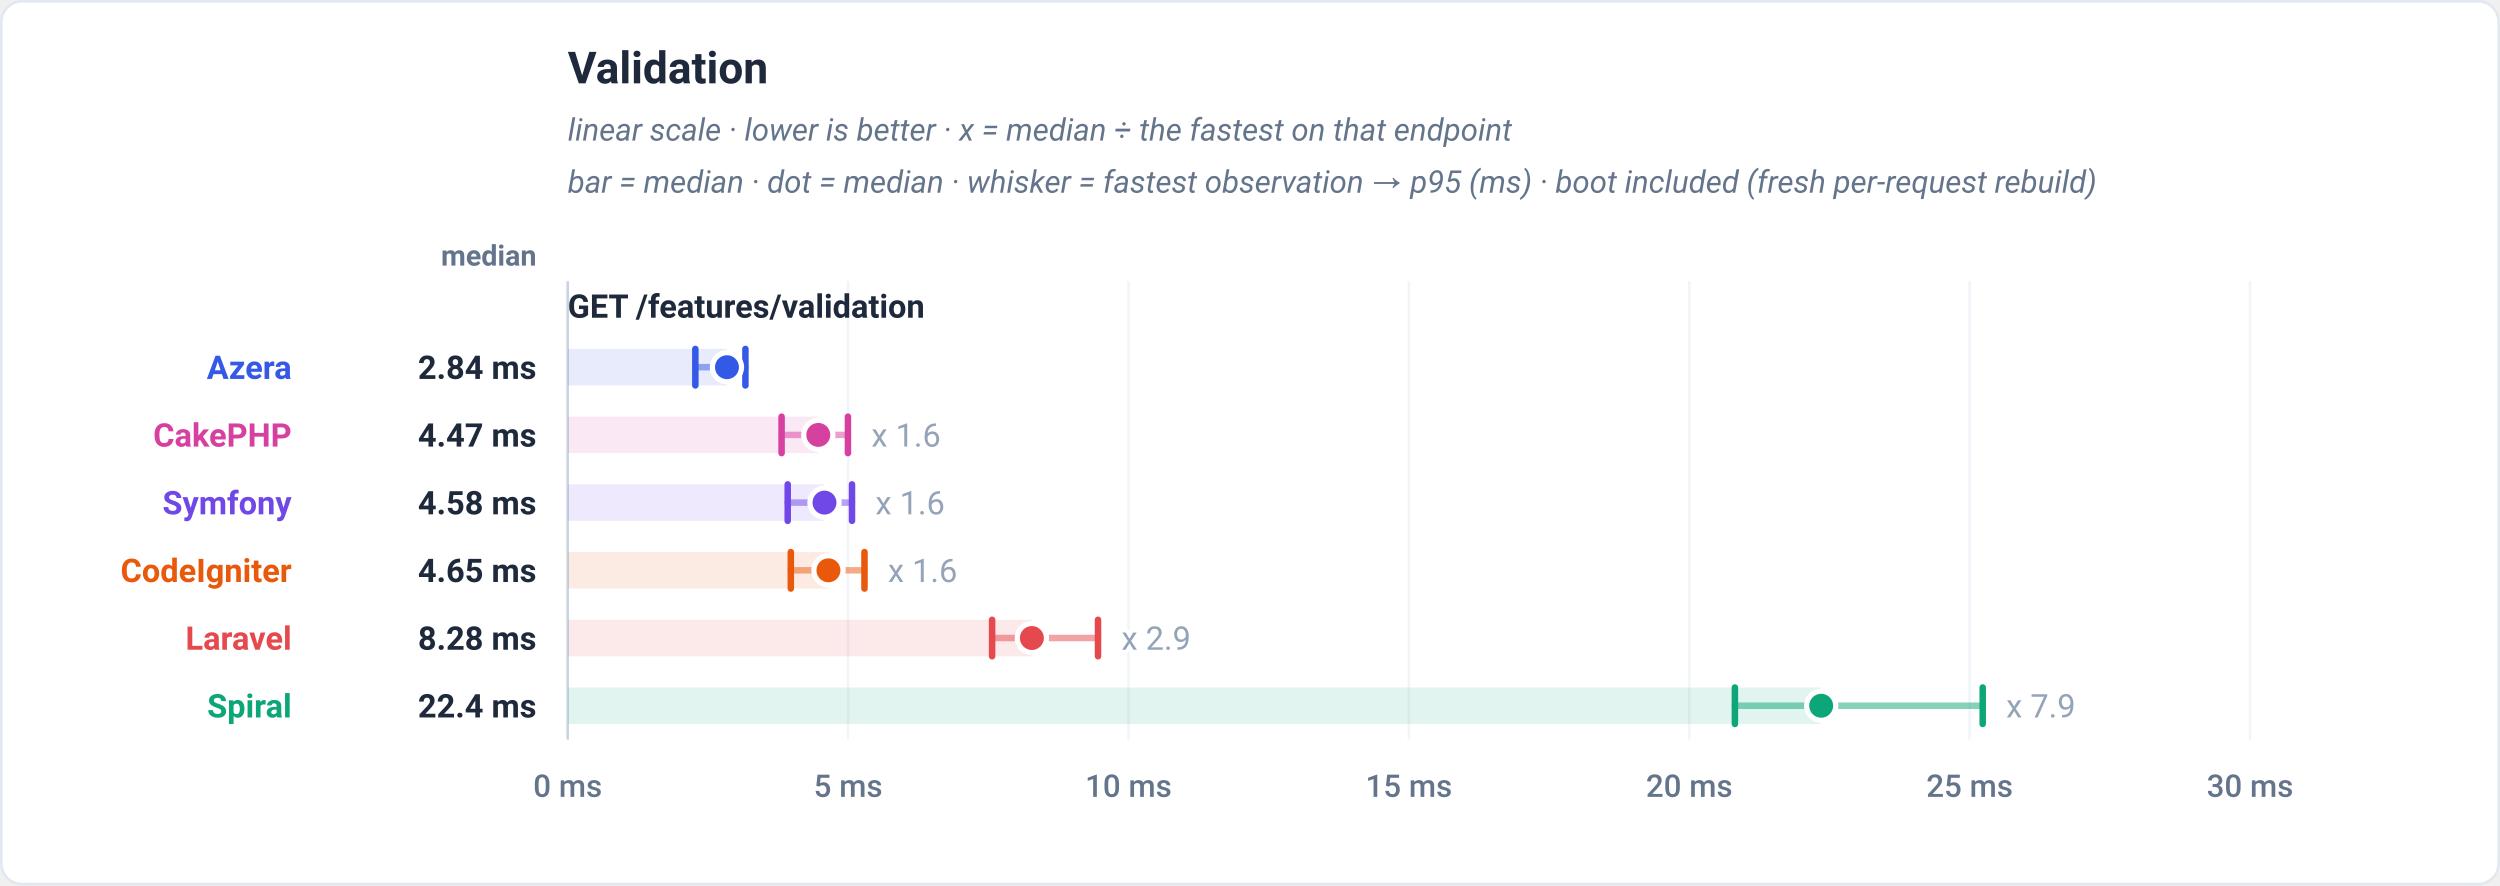
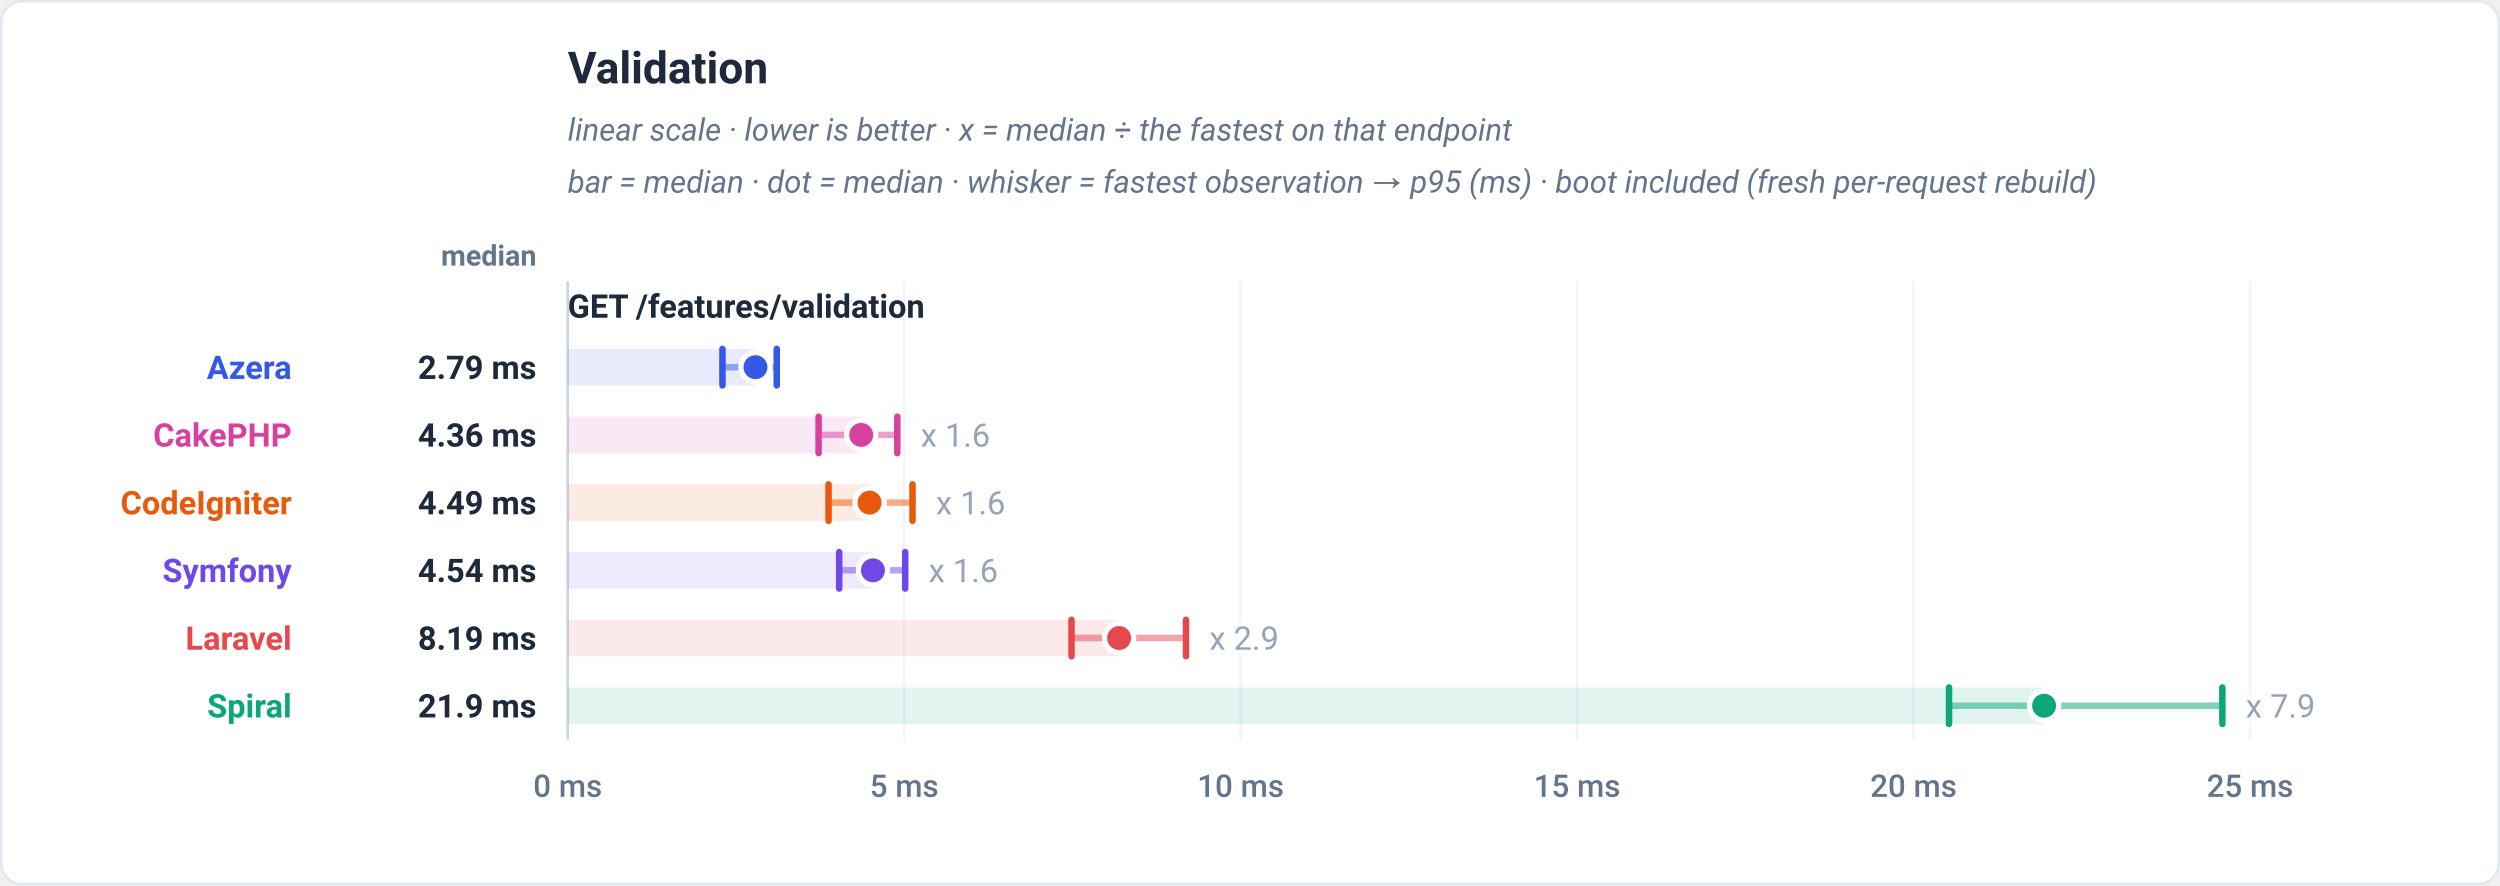
<svg xmlns="http://www.w3.org/2000/svg" viewBox="0 0 960 340" width="960" height="340" role="img" font-family="-apple-system,BlinkMacSystemFont,'Segoe UI',Roboto,Helvetica,Arial,sans-serif">
  <rect x="0.5" y="0.5" width="959" height="339" rx="8" fill="#ffffff" stroke="#e2e8f0" />
  <text x="218" y="32" font-family="-apple-system,BlinkMacSystemFont,'Segoe UI',Roboto,Helvetica,Arial,sans-serif" font-size="17" font-weight="700" fill="#1e293b" text-anchor="start">Validation</text>
  <text x="218" y="54" font-family="-apple-system,BlinkMacSystemFont,'Segoe UI',Roboto,Helvetica,Arial,sans-serif" font-size="12" font-weight="400" fill="#64748b" text-anchor="start" font-style="italic">linear scale · lower is better · x = median ÷ the fastest on that endpoint</text>
  <text x="218" y="74" font-family="-apple-system,BlinkMacSystemFont,'Segoe UI',Roboto,Helvetica,Arial,sans-serif" font-size="12" font-weight="400" fill="#64748b" text-anchor="start" font-style="italic">bar = median · dot = median · whisker = fastest observation → p95 (ms) · boot included (fresh per-request rebuild)</text>
  <text x="206" y="102" font-family="-apple-system,BlinkMacSystemFont,'Segoe UI',Roboto,Helvetica,Arial,sans-serif" font-size="11" font-weight="600" fill="#64748b" text-anchor="end">median</text>
  <line x1="218" y1="108" x2="218" y2="284" stroke="#f1f5f9" stroke-width="1" />
  <text x="218" y="306" font-family="-apple-system,BlinkMacSystemFont,'Segoe UI',Roboto,Helvetica,Arial,sans-serif" font-size="12" font-weight="500" fill="#64748b" text-anchor="middle">0 ms</text>
-   <line x1="325.67" y1="108" x2="325.67" y2="284" stroke="#f1f5f9" stroke-width="1" />
-   <text x="325.67" y="306" font-family="-apple-system,BlinkMacSystemFont,'Segoe UI',Roboto,Helvetica,Arial,sans-serif" font-size="12" font-weight="500" fill="#64748b" text-anchor="middle">5 ms</text>
-   <line x1="433.33" y1="108" x2="433.33" y2="284" stroke="#f1f5f9" stroke-width="1" />
-   <text x="433.33" y="306" font-family="-apple-system,BlinkMacSystemFont,'Segoe UI',Roboto,Helvetica,Arial,sans-serif" font-size="12" font-weight="500" fill="#64748b" text-anchor="middle">10 ms</text>
-   <line x1="541" y1="108" x2="541" y2="284" stroke="#f1f5f9" stroke-width="1" />
-   <text x="541" y="306" font-family="-apple-system,BlinkMacSystemFont,'Segoe UI',Roboto,Helvetica,Arial,sans-serif" font-size="12" font-weight="500" fill="#64748b" text-anchor="middle">15 ms</text>
-   <line x1="648.67" y1="108" x2="648.67" y2="284" stroke="#f1f5f9" stroke-width="1" />
-   <text x="648.67" y="306" font-family="-apple-system,BlinkMacSystemFont,'Segoe UI',Roboto,Helvetica,Arial,sans-serif" font-size="12" font-weight="500" fill="#64748b" text-anchor="middle">20 ms</text>
-   <line x1="756.33" y1="108" x2="756.33" y2="284" stroke="#f1f5f9" stroke-width="1" />
-   <text x="756.33" y="306" font-family="-apple-system,BlinkMacSystemFont,'Segoe UI',Roboto,Helvetica,Arial,sans-serif" font-size="12" font-weight="500" fill="#64748b" text-anchor="middle">25 ms</text>
+   <line x1="347.2" y1="108" x2="347.2" y2="284" stroke="#f1f5f9" stroke-width="1" />
+   <text x="347.2" y="306" font-family="-apple-system,BlinkMacSystemFont,'Segoe UI',Roboto,Helvetica,Arial,sans-serif" font-size="12" font-weight="500" fill="#64748b" text-anchor="middle">5 ms</text>
+   <line x1="476.4" y1="108" x2="476.4" y2="284" stroke="#f1f5f9" stroke-width="1" />
+   <text x="476.4" y="306" font-family="-apple-system,BlinkMacSystemFont,'Segoe UI',Roboto,Helvetica,Arial,sans-serif" font-size="12" font-weight="500" fill="#64748b" text-anchor="middle">10 ms</text>
+   <line x1="605.6" y1="108" x2="605.6" y2="284" stroke="#f1f5f9" stroke-width="1" />
+   <text x="605.6" y="306" font-family="-apple-system,BlinkMacSystemFont,'Segoe UI',Roboto,Helvetica,Arial,sans-serif" font-size="12" font-weight="500" fill="#64748b" text-anchor="middle">15 ms</text>
+   <line x1="734.8" y1="108" x2="734.8" y2="284" stroke="#f1f5f9" stroke-width="1" />
+   <text x="734.8" y="306" font-family="-apple-system,BlinkMacSystemFont,'Segoe UI',Roboto,Helvetica,Arial,sans-serif" font-size="12" font-weight="500" fill="#64748b" text-anchor="middle">20 ms</text>
  <line x1="864" y1="108" x2="864" y2="284" stroke="#f1f5f9" stroke-width="1" />
-   <text x="864" y="306" font-family="-apple-system,BlinkMacSystemFont,'Segoe UI',Roboto,Helvetica,Arial,sans-serif" font-size="12" font-weight="500" fill="#64748b" text-anchor="middle">30 ms</text>
+   <text x="864" y="306" font-family="-apple-system,BlinkMacSystemFont,'Segoe UI',Roboto,Helvetica,Arial,sans-serif" font-size="12" font-weight="500" fill="#64748b" text-anchor="middle">25 ms</text>
  <line x1="218" y1="108" x2="218" y2="284" stroke="#cbd5e1" stroke-width="1" />
  <text x="218" y="122" font-family="-apple-system,BlinkMacSystemFont,'Segoe UI',Roboto,Helvetica,Arial,sans-serif" font-size="12.5" font-weight="700" fill="#1e293b" text-anchor="start">GET /features/validation</text>
-   <rect x="218" y="134" width="61.15" height="14" fill="#3459e6" fill-opacity="0.12" />
-   <line x1="267.01" y1="141" x2="286.24" y2="141" stroke="#3459e6" stroke-width="2.5" stroke-linecap="round" opacity="0.5" />
-   <line x1="267.01" y1="134" x2="267.01" y2="148" stroke="#3459e6" stroke-width="2.5" stroke-linecap="round" />
-   <line x1="286.24" y1="134" x2="286.24" y2="148" stroke="#3459e6" stroke-width="2.5" stroke-linecap="round" />
-   <circle cx="279.15" cy="141" r="5.6" fill="#3459e6" stroke="#ffffff" stroke-width="2" />
+   <rect x="218" y="134" width="72.1" height="14" fill="#3459e6" fill-opacity="0.12" />
+   <line x1="277.42" y1="141" x2="298.27" y2="141" stroke="#3459e6" stroke-width="2.5" stroke-linecap="round" opacity="0.5" />
+   <line x1="277.42" y1="134" x2="277.42" y2="148" stroke="#3459e6" stroke-width="2.5" stroke-linecap="round" />
+   <line x1="298.27" y1="134" x2="298.27" y2="148" stroke="#3459e6" stroke-width="2.5" stroke-linecap="round" />
+   <circle cx="290.1" cy="141" r="5.6" fill="#3459e6" stroke="#ffffff" stroke-width="2" />
  <text x="112" y="145.5" font-family="-apple-system,BlinkMacSystemFont,'Segoe UI',Roboto,Helvetica,Arial,sans-serif" font-size="12.5" font-weight="700" fill="#3459e6" text-anchor="end">Azera</text>
-   <text x="206" y="145.5" font-family="-apple-system,BlinkMacSystemFont,'Segoe UI',Roboto,Helvetica,Arial,sans-serif" font-size="12.5" font-weight="700" fill="#1e293b" text-anchor="end">2.84 ms</text>
-   <rect x="218" y="160" width="96.22" height="14" fill="#d6409f" fill-opacity="0.12" />
-   <line x1="300.13" y1="167" x2="325.61" y2="167" stroke="#d6409f" stroke-width="2.5" stroke-linecap="round" opacity="0.5" />
-   <line x1="300.13" y1="160" x2="300.13" y2="174" stroke="#d6409f" stroke-width="2.5" stroke-linecap="round" />
-   <line x1="325.61" y1="160" x2="325.61" y2="174" stroke="#d6409f" stroke-width="2.5" stroke-linecap="round" />
-   <circle cx="314.22" cy="167" r="5.6" fill="#d6409f" stroke="#ffffff" stroke-width="2" />
-   <text x="334.61" y="171.5" font-family="-apple-system,BlinkMacSystemFont,'Segoe UI',Roboto,Helvetica,Arial,sans-serif" font-size="12.5" font-weight="400" fill="#94a3b8" text-anchor="start" stroke="#ffffff" stroke-width="3" paint-order="stroke" stroke-linejoin="round">x 1.6</text>
+   <text x="206" y="145.5" font-family="-apple-system,BlinkMacSystemFont,'Segoe UI',Roboto,Helvetica,Arial,sans-serif" font-size="12.5" font-weight="700" fill="#1e293b" text-anchor="end">2.79 ms</text>
+   <rect x="218" y="160" width="112.7" height="14" fill="#d6409f" fill-opacity="0.12" />
+   <line x1="314.34" y1="167" x2="344.57" y2="167" stroke="#d6409f" stroke-width="2.5" stroke-linecap="round" opacity="0.5" />
+   <line x1="314.34" y1="160" x2="314.34" y2="174" stroke="#d6409f" stroke-width="2.5" stroke-linecap="round" />
+   <line x1="344.57" y1="160" x2="344.57" y2="174" stroke="#d6409f" stroke-width="2.5" stroke-linecap="round" />
+   <circle cx="330.7" cy="167" r="5.6" fill="#d6409f" stroke="#ffffff" stroke-width="2" />
+   <text x="353.57" y="171.5" font-family="-apple-system,BlinkMacSystemFont,'Segoe UI',Roboto,Helvetica,Arial,sans-serif" font-size="12.5" font-weight="400" fill="#94a3b8" text-anchor="start" stroke="#ffffff" stroke-width="3" paint-order="stroke" stroke-linejoin="round">x 1.6</text>
  <text x="112" y="171.5" font-family="-apple-system,BlinkMacSystemFont,'Segoe UI',Roboto,Helvetica,Arial,sans-serif" font-size="12.5" font-weight="700" fill="#d6409f" text-anchor="end">CakePHP</text>
-   <text x="206" y="171.5" font-family="-apple-system,BlinkMacSystemFont,'Segoe UI',Roboto,Helvetica,Arial,sans-serif" font-size="12.5" font-weight="700" fill="#1e293b" text-anchor="end">4.47 ms</text>
-   <rect x="218" y="186" width="98.6" height="14" fill="#7048e8" fill-opacity="0.12" />
-   <line x1="302.48" y1="193" x2="327.17" y2="193" stroke="#7048e8" stroke-width="2.5" stroke-linecap="round" opacity="0.5" />
-   <line x1="302.48" y1="186" x2="302.48" y2="200" stroke="#7048e8" stroke-width="2.5" stroke-linecap="round" />
-   <line x1="327.17" y1="186" x2="327.17" y2="200" stroke="#7048e8" stroke-width="2.5" stroke-linecap="round" />
-   <circle cx="316.6" cy="193" r="5.6" fill="#7048e8" stroke="#ffffff" stroke-width="2" />
-   <text x="336.17" y="197.5" font-family="-apple-system,BlinkMacSystemFont,'Segoe UI',Roboto,Helvetica,Arial,sans-serif" font-size="12.5" font-weight="400" fill="#94a3b8" text-anchor="start" stroke="#ffffff" stroke-width="3" paint-order="stroke" stroke-linejoin="round">x 1.6</text>
-   <text x="112" y="197.5" font-family="-apple-system,BlinkMacSystemFont,'Segoe UI',Roboto,Helvetica,Arial,sans-serif" font-size="12.5" font-weight="700" fill="#7048e8" text-anchor="end">Symfony</text>
-   <text x="206" y="197.5" font-family="-apple-system,BlinkMacSystemFont,'Segoe UI',Roboto,Helvetica,Arial,sans-serif" font-size="12.5" font-weight="700" fill="#1e293b" text-anchor="end">4.58 ms</text>
-   <rect x="218" y="212" width="100.12" height="14" fill="#e8590c" fill-opacity="0.12" />
-   <line x1="303.67" y1="219" x2="331.96" y2="219" stroke="#e8590c" stroke-width="2.5" stroke-linecap="round" opacity="0.5" />
-   <line x1="303.67" y1="212" x2="303.67" y2="226" stroke="#e8590c" stroke-width="2.5" stroke-linecap="round" />
-   <line x1="331.96" y1="212" x2="331.96" y2="226" stroke="#e8590c" stroke-width="2.5" stroke-linecap="round" />
-   <circle cx="318.12" cy="219" r="5.6" fill="#e8590c" stroke="#ffffff" stroke-width="2" />
-   <text x="340.96" y="223.5" font-family="-apple-system,BlinkMacSystemFont,'Segoe UI',Roboto,Helvetica,Arial,sans-serif" font-size="12.5" font-weight="400" fill="#94a3b8" text-anchor="start" stroke="#ffffff" stroke-width="3" paint-order="stroke" stroke-linejoin="round">x 1.6</text>
-   <text x="112" y="223.5" font-family="-apple-system,BlinkMacSystemFont,'Segoe UI',Roboto,Helvetica,Arial,sans-serif" font-size="12.5" font-weight="700" fill="#e8590c" text-anchor="end">CodeIgniter</text>
-   <text x="206" y="223.5" font-family="-apple-system,BlinkMacSystemFont,'Segoe UI',Roboto,Helvetica,Arial,sans-serif" font-size="12.5" font-weight="700" fill="#1e293b" text-anchor="end">4.65 ms</text>
-   <rect x="218" y="238" width="178.24" height="14" fill="#e5484d" fill-opacity="0.12" />
-   <line x1="380.97" y1="245" x2="421.64" y2="245" stroke="#e5484d" stroke-width="2.5" stroke-linecap="round" opacity="0.5" />
-   <line x1="380.97" y1="238" x2="380.97" y2="252" stroke="#e5484d" stroke-width="2.5" stroke-linecap="round" />
-   <line x1="421.64" y1="238" x2="421.64" y2="252" stroke="#e5484d" stroke-width="2.5" stroke-linecap="round" />
-   <circle cx="396.24" cy="245" r="5.6" fill="#e5484d" stroke="#ffffff" stroke-width="2" />
-   <text x="430.64" y="249.5" font-family="-apple-system,BlinkMacSystemFont,'Segoe UI',Roboto,Helvetica,Arial,sans-serif" font-size="12.5" font-weight="400" fill="#94a3b8" text-anchor="start" stroke="#ffffff" stroke-width="3" paint-order="stroke" stroke-linejoin="round">x 2.9</text>
+   <text x="206" y="171.5" font-family="-apple-system,BlinkMacSystemFont,'Segoe UI',Roboto,Helvetica,Arial,sans-serif" font-size="12.5" font-weight="700" fill="#1e293b" text-anchor="end">4.36 ms</text>
+   <rect x="218" y="186" width="115.92" height="14" fill="#e8590c" fill-opacity="0.12" />
+   <line x1="318.16" y1="193" x2="350.4" y2="193" stroke="#e8590c" stroke-width="2.5" stroke-linecap="round" opacity="0.5" />
+   <line x1="318.16" y1="186" x2="318.16" y2="200" stroke="#e8590c" stroke-width="2.5" stroke-linecap="round" />
+   <line x1="350.4" y1="186" x2="350.4" y2="200" stroke="#e8590c" stroke-width="2.5" stroke-linecap="round" />
+   <circle cx="333.92" cy="193" r="5.6" fill="#e8590c" stroke="#ffffff" stroke-width="2" />
+   <text x="359.4" y="197.5" font-family="-apple-system,BlinkMacSystemFont,'Segoe UI',Roboto,Helvetica,Arial,sans-serif" font-size="12.5" font-weight="400" fill="#94a3b8" text-anchor="start" stroke="#ffffff" stroke-width="3" paint-order="stroke" stroke-linejoin="round">x 1.6</text>
+   <text x="112" y="197.5" font-family="-apple-system,BlinkMacSystemFont,'Segoe UI',Roboto,Helvetica,Arial,sans-serif" font-size="12.5" font-weight="700" fill="#e8590c" text-anchor="end">CodeIgniter</text>
+   <text x="206" y="197.5" font-family="-apple-system,BlinkMacSystemFont,'Segoe UI',Roboto,Helvetica,Arial,sans-serif" font-size="12.5" font-weight="700" fill="#1e293b" text-anchor="end">4.49 ms</text>
+   <rect x="218" y="212" width="117.21" height="14" fill="#7048e8" fill-opacity="0.12" />
+   <line x1="322.26" y1="219" x2="347.6" y2="219" stroke="#7048e8" stroke-width="2.5" stroke-linecap="round" opacity="0.5" />
+   <line x1="322.26" y1="212" x2="322.26" y2="226" stroke="#7048e8" stroke-width="2.5" stroke-linecap="round" />
+   <line x1="347.6" y1="212" x2="347.6" y2="226" stroke="#7048e8" stroke-width="2.5" stroke-linecap="round" />
+   <circle cx="335.21" cy="219" r="5.6" fill="#7048e8" stroke="#ffffff" stroke-width="2" />
+   <text x="356.6" y="223.5" font-family="-apple-system,BlinkMacSystemFont,'Segoe UI',Roboto,Helvetica,Arial,sans-serif" font-size="12.5" font-weight="400" fill="#94a3b8" text-anchor="start" stroke="#ffffff" stroke-width="3" paint-order="stroke" stroke-linejoin="round">x 1.6</text>
+   <text x="112" y="223.5" font-family="-apple-system,BlinkMacSystemFont,'Segoe UI',Roboto,Helvetica,Arial,sans-serif" font-size="12.5" font-weight="700" fill="#7048e8" text-anchor="end">Symfony</text>
+   <text x="206" y="223.5" font-family="-apple-system,BlinkMacSystemFont,'Segoe UI',Roboto,Helvetica,Arial,sans-serif" font-size="12.5" font-weight="700" fill="#1e293b" text-anchor="end">4.54 ms</text>
+   <rect x="218" y="238" width="211.74" height="14" fill="#e5484d" fill-opacity="0.12" />
+   <line x1="411.46" y1="245" x2="455.42" y2="245" stroke="#e5484d" stroke-width="2.5" stroke-linecap="round" opacity="0.5" />
+   <line x1="411.46" y1="238" x2="411.46" y2="252" stroke="#e5484d" stroke-width="2.5" stroke-linecap="round" />
+   <line x1="455.42" y1="238" x2="455.42" y2="252" stroke="#e5484d" stroke-width="2.5" stroke-linecap="round" />
+   <circle cx="429.74" cy="245" r="5.6" fill="#e5484d" stroke="#ffffff" stroke-width="2" />
+   <text x="464.42" y="249.5" font-family="-apple-system,BlinkMacSystemFont,'Segoe UI',Roboto,Helvetica,Arial,sans-serif" font-size="12.5" font-weight="400" fill="#94a3b8" text-anchor="start" stroke="#ffffff" stroke-width="3" paint-order="stroke" stroke-linejoin="round">x 2.9</text>
  <text x="112" y="249.5" font-family="-apple-system,BlinkMacSystemFont,'Segoe UI',Roboto,Helvetica,Arial,sans-serif" font-size="12.5" font-weight="700" fill="#e5484d" text-anchor="end">Laravel</text>
-   <text x="206" y="249.5" font-family="-apple-system,BlinkMacSystemFont,'Segoe UI',Roboto,Helvetica,Arial,sans-serif" font-size="12.5" font-weight="700" fill="#1e293b" text-anchor="end">8.28 ms</text>
-   <rect x="218" y="264" width="481.33" height="14" fill="#0ca678" fill-opacity="0.12" />
-   <line x1="666.2" y1="271" x2="761.36" y2="271" stroke="#0ca678" stroke-width="2.5" stroke-linecap="round" opacity="0.5" />
-   <line x1="666.2" y1="264" x2="666.2" y2="278" stroke="#0ca678" stroke-width="2.5" stroke-linecap="round" />
-   <line x1="761.36" y1="264" x2="761.36" y2="278" stroke="#0ca678" stroke-width="2.5" stroke-linecap="round" />
-   <circle cx="699.33" cy="271" r="5.6" fill="#0ca678" stroke="#ffffff" stroke-width="2" />
-   <text x="770.36" y="275.5" font-family="-apple-system,BlinkMacSystemFont,'Segoe UI',Roboto,Helvetica,Arial,sans-serif" font-size="12.5" font-weight="400" fill="#94a3b8" text-anchor="start" stroke="#ffffff" stroke-width="3" paint-order="stroke" stroke-linejoin="round">x 7.9</text>
+   <text x="206" y="249.5" font-family="-apple-system,BlinkMacSystemFont,'Segoe UI',Roboto,Helvetica,Arial,sans-serif" font-size="12.5" font-weight="700" fill="#1e293b" text-anchor="end">8.19 ms</text>
+   <rect x="218" y="264" width="566.93" height="14" fill="#0ca678" fill-opacity="0.12" />
+   <line x1="748.43" y1="271" x2="853.39" y2="271" stroke="#0ca678" stroke-width="2.5" stroke-linecap="round" opacity="0.5" />
+   <line x1="748.43" y1="264" x2="748.43" y2="278" stroke="#0ca678" stroke-width="2.5" stroke-linecap="round" />
+   <line x1="853.39" y1="264" x2="853.39" y2="278" stroke="#0ca678" stroke-width="2.5" stroke-linecap="round" />
+   <circle cx="784.93" cy="271" r="5.6" fill="#0ca678" stroke="#ffffff" stroke-width="2" />
+   <text x="862.39" y="275.5" font-family="-apple-system,BlinkMacSystemFont,'Segoe UI',Roboto,Helvetica,Arial,sans-serif" font-size="12.5" font-weight="400" fill="#94a3b8" text-anchor="start" stroke="#ffffff" stroke-width="3" paint-order="stroke" stroke-linejoin="round">x 7.9</text>
  <text x="112" y="275.5" font-family="-apple-system,BlinkMacSystemFont,'Segoe UI',Roboto,Helvetica,Arial,sans-serif" font-size="12.5" font-weight="700" fill="#0ca678" text-anchor="end">Spiral</text>
-   <text x="206" y="275.5" font-family="-apple-system,BlinkMacSystemFont,'Segoe UI',Roboto,Helvetica,Arial,sans-serif" font-size="12.5" font-weight="700" fill="#1e293b" text-anchor="end">22.4 ms</text>
+   <text x="206" y="275.5" font-family="-apple-system,BlinkMacSystemFont,'Segoe UI',Roboto,Helvetica,Arial,sans-serif" font-size="12.5" font-weight="700" fill="#1e293b" text-anchor="end">21.9 ms</text>
</svg>
